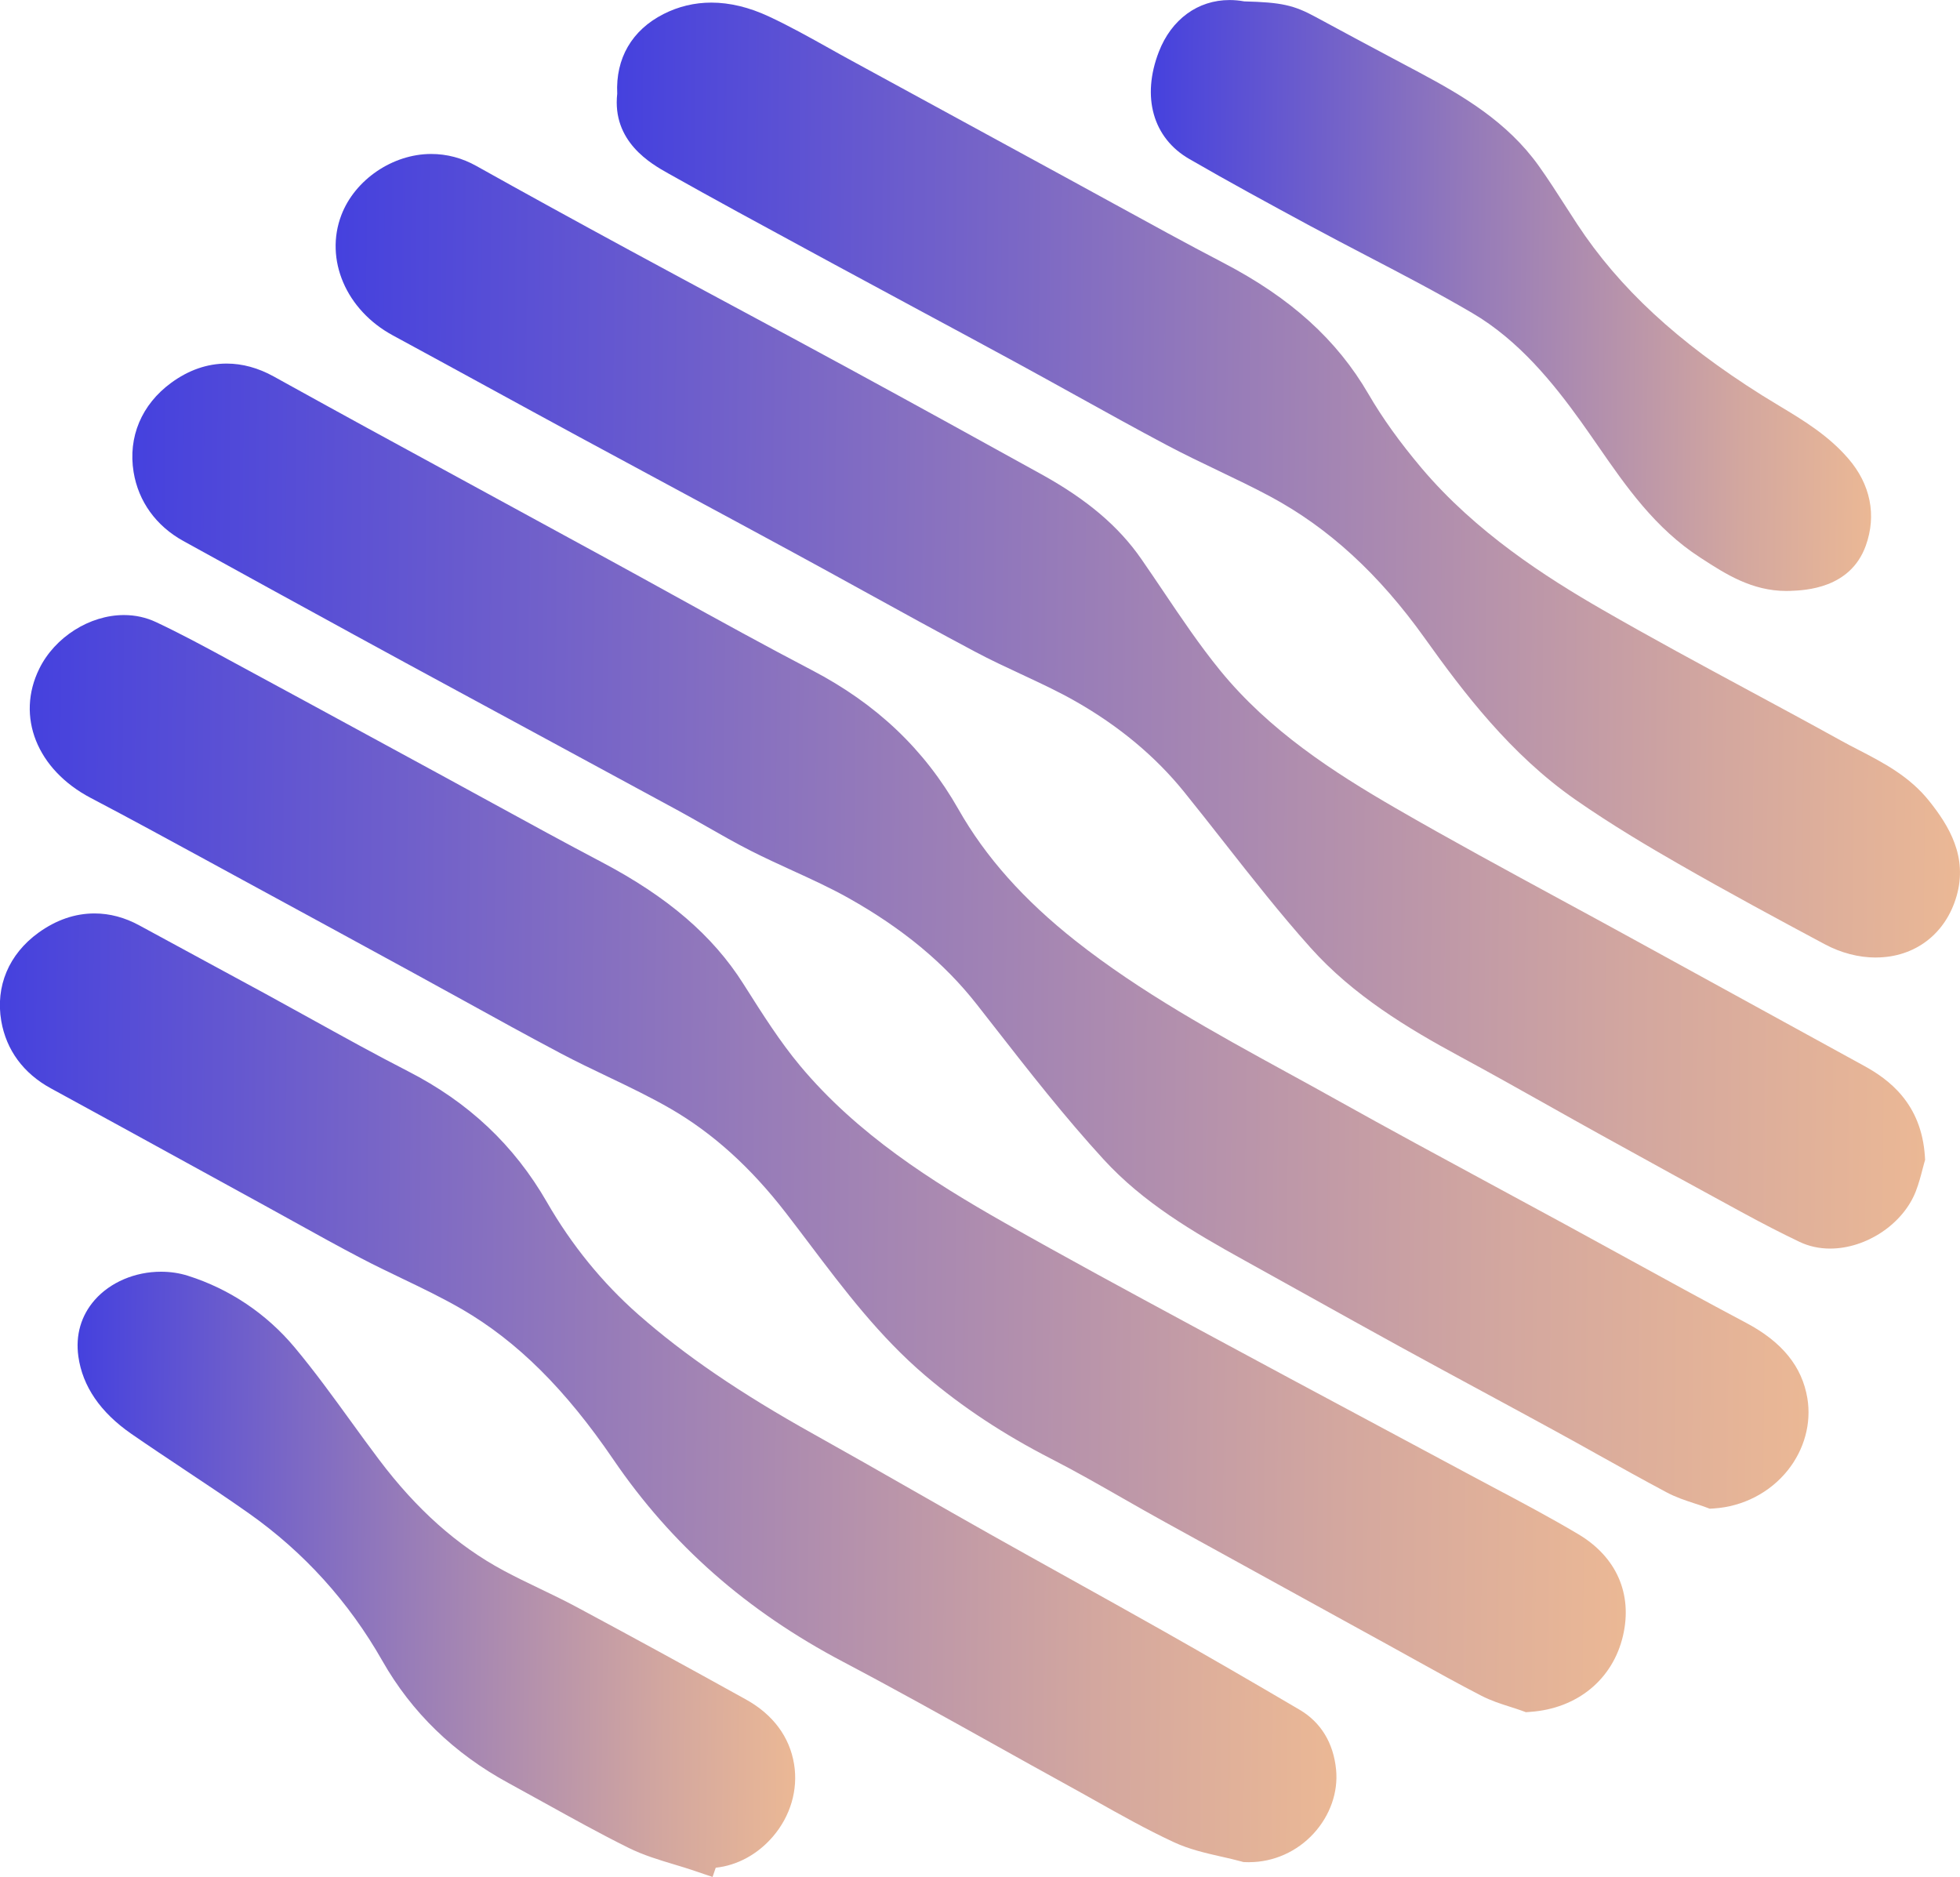
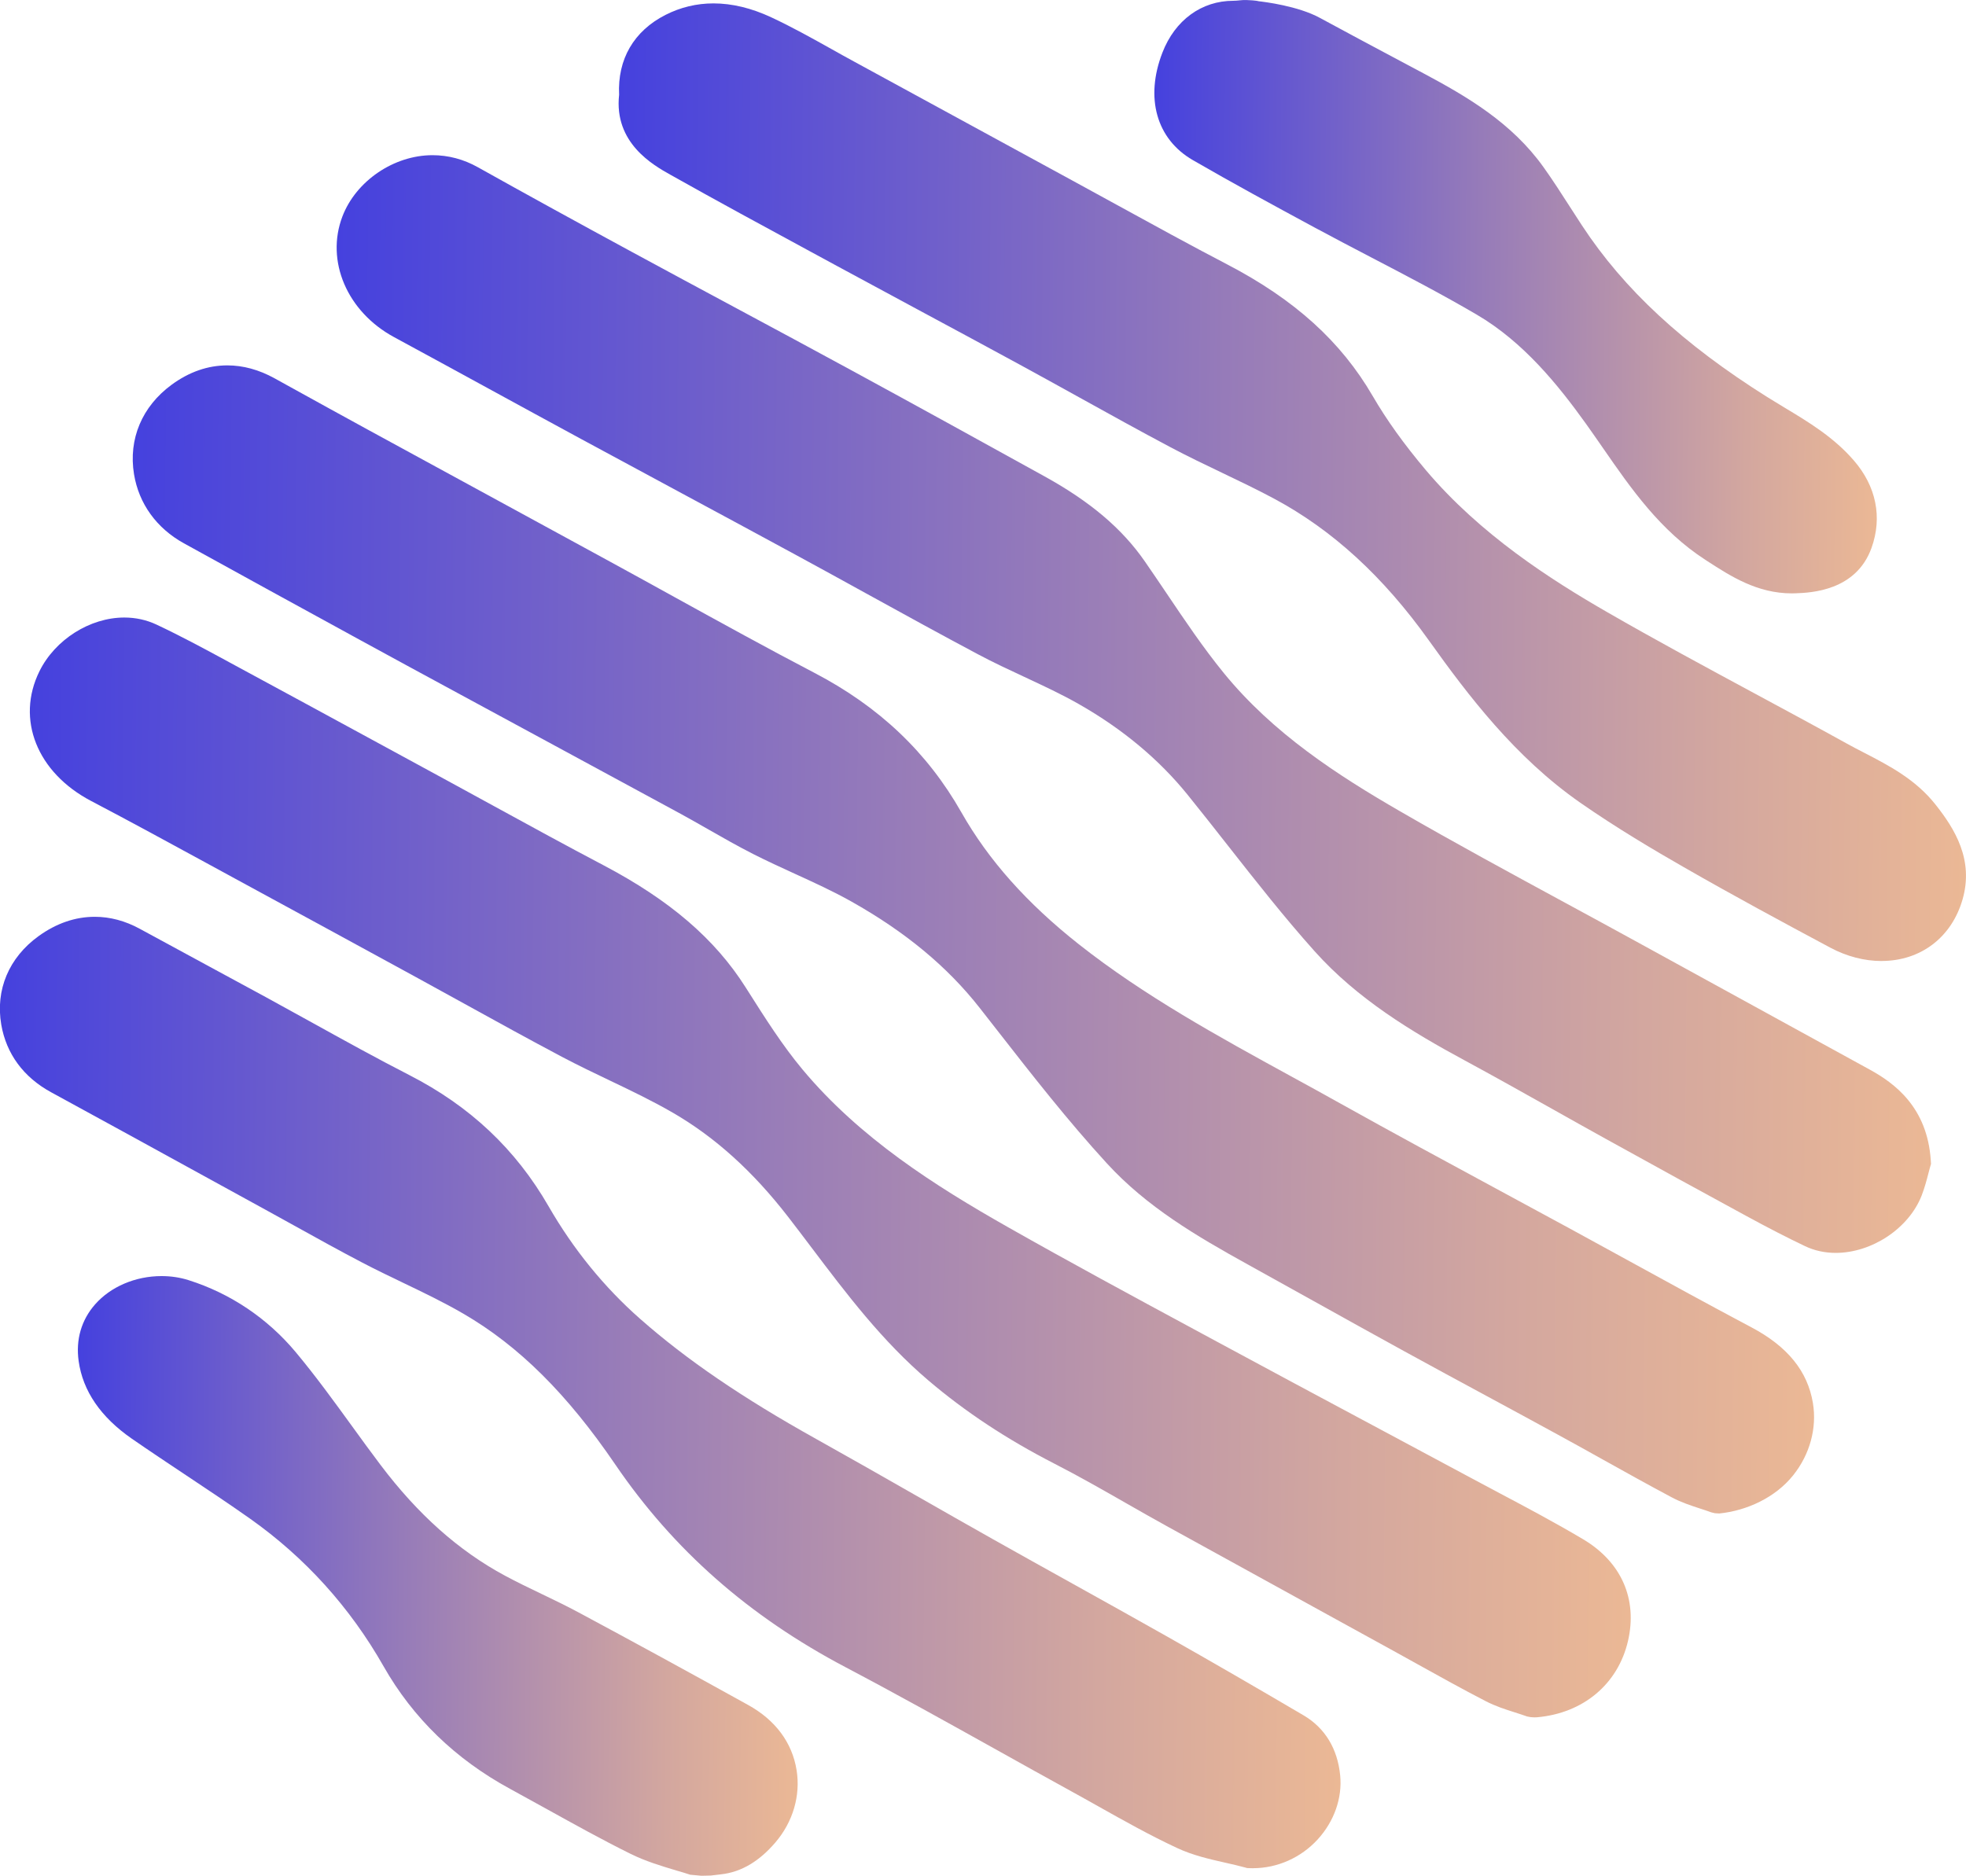
- <svg xmlns="http://www.w3.org/2000/svg" xmlns:xlink="http://www.w3.org/1999/xlink" className="logo-svg" id="Layer_1" viewBox="0 0 451.68 432.52">
+ <svg xmlns="http://www.w3.org/2000/svg" xmlns:xlink="http://www.w3.org/1999/xlink" id="Layer_1" viewBox="0 0 451.68 431.04">
  <defs>
-     <linearGradient id="linear-gradient" x1="157.5" y1="216.32" x2="545.83" y2="216.32" gradientTransform="translate(577.29 2.71) rotate(-179.46) scale(1 -1)" gradientUnits="userSpaceOnUse">
+     <linearGradient id="linear-gradient" x1="157.5" y1="216.46" x2="545.83" y2="216.46" gradientTransform="translate(577.29 2.71) rotate(-179.46) scale(1 -1)" gradientUnits="userSpaceOnUse">
      <stop offset="0" stop-color="#ebb895" />
      <stop offset=".18" stop-color="#d3a79f" />
      <stop offset=".55" stop-color="#967bb9" />
      <stop offset="1" stop-color="#4541de" />
    </linearGradient>
-     <linearGradient id="linear-gradient-2" x1="199.18" y1="269.04" x2="568.91" y2="269.04" xlink:href="#linear-gradient" />
-     <linearGradient id="linear-gradient-3" x1="131.14" y1="161.86" x2="499.42" y2="161.86" xlink:href="#linear-gradient" />
-     <linearGradient id="linear-gradient-4" x1="123.75" y1="110.54" x2="434.95" y2="110.54" xlink:href="#linear-gradient" />
-     <linearGradient id="linear-gradient-5" x1="265.46" y1="321.05" x2="575.12" y2="321.05" xlink:href="#linear-gradient" />
-     <linearGradient id="linear-gradient-6" x1="390.18" y1="364.53" x2="556.48" y2="364.53" xlink:href="#linear-gradient" />
-     <linearGradient id="linear-gradient-7" x1="144.99" y1="67.53" x2="311.89" y2="67.53" xlink:href="#linear-gradient" />
+     <linearGradient id="linear-gradient-2" x1="199.18" y1="269.17" x2="568.91" y2="269.17" xlink:href="#linear-gradient" />
+     <linearGradient id="linear-gradient-3" x1="131.14" y1="162.04" x2="499.42" y2="162.04" xlink:href="#linear-gradient" />
+     <linearGradient id="linear-gradient-4" x1="123.75" y1="110.71" x2="434.95" y2="110.71" xlink:href="#linear-gradient" />
+     <linearGradient id="linear-gradient-5" x1="265.46" y1="321.23" x2="575.12" y2="321.23" xlink:href="#linear-gradient" />
+     <linearGradient id="linear-gradient-6" x1="390.18" y1="363.89" x2="556.48" y2="363.89" xlink:href="#linear-gradient" />
+     <linearGradient id="linear-gradient-7" x1="144.99" y1="67.61" x2="311.89" y2="67.61" xlink:href="#linear-gradient" />
  </defs>
-   <path d="m393.07,347.31c-.84-.31-1.69-.59-2.54-.86-2.13-.7-4.33-1.42-6.48-2.57-5.35-2.85-10.71-5.83-15.89-8.72-3.42-1.91-6.84-3.82-10.28-5.69-5.41-2.96-10.83-5.89-16.25-8.82-6.38-3.45-12.76-6.9-19.12-10.39-6.97-3.83-13.93-7.7-20.88-11.57-4.97-2.77-9.94-5.54-14.92-8.29-11.85-6.55-23.24-13.26-32.36-23.2-8.96-9.77-17.22-20.34-25.2-30.57l-4.09-5.23c-7.43-9.47-17.06-17.45-29.46-24.42-4.15-2.33-8.46-4.31-13.02-6.39-3.12-1.43-6.35-2.91-9.51-4.51-3.52-1.79-6.97-3.75-10.29-5.65-2.13-1.22-4.27-2.43-6.42-3.61-10.78-5.86-21.56-11.69-32.35-17.53l-18.3-9.91c-8.11-4.39-16.21-8.78-24.3-13.21l-.56-.31c-12.66-6.93-25.76-14.09-38.61-21.2-6.28-3.47-10.34-9.11-11.45-15.87-1.32-8.07,1.83-15.57,8.65-20.57,4.01-2.94,8.31-4.44,12.79-4.44,3.63,0,7.27,1,10.83,2.96l3.67,2.03c5.91,3.26,11.82,6.53,17.74,9.76,10.18,5.56,20.36,11.1,30.55,16.65,8.43,4.59,16.86,9.18,25.28,13.78,4.92,2.68,9.82,5.39,14.73,8.1,10.48,5.78,21.31,11.75,32.07,17.37,14.89,7.77,25.94,18.26,33.78,32.07,6.23,10.98,15.05,20.88,26.96,30.29,15.03,11.87,32.18,21.26,48.77,30.35,3.82,2.09,7.64,4.18,11.44,6.31,11.78,6.58,23.87,13.12,35.56,19.44,5.71,3.09,11.42,6.18,17.13,9.28,4.38,2.39,8.75,4.79,13.12,7.18,9.34,5.13,19,10.43,28.55,15.49,8.28,4.39,12.89,10.07,14.1,17.39.95,5.75-.7,11.8-4.53,16.59-4.11,5.14-10.31,8.34-16.99,8.78l-.98.06-.92-.34Z" fill="url(#linear-gradient)" stroke-width="0" />
-   <path d="m350.72,394.21c-.87-.31-1.76-.59-2.65-.88-2.21-.7-4.49-1.43-6.73-2.59-5.29-2.73-10.55-5.65-15.64-8.48-1.85-1.03-3.69-2.05-5.54-3.07l-11.95-6.57c-13.4-7.37-26.79-14.73-40.18-22.12-3.12-1.72-6.22-3.49-9.32-5.26-5.35-3.06-10.89-6.22-16.41-9.05-11.01-5.65-20.51-11.92-29.04-19.18-10.57-8.99-18.8-19.89-26.77-30.44-1.79-2.37-3.57-4.73-5.39-7.08-8.09-10.46-16.75-18.3-26.48-23.95-4.64-2.69-9.66-5.1-14.52-7.42-3.54-1.69-7.21-3.45-10.78-5.33-7.58-4.01-15.2-8.21-22.57-12.28-3.71-2.05-7.43-4.1-11.15-6.13-13.24-7.23-26.49-14.45-39.75-21.65-2.8-1.52-5.6-3.04-8.39-4.57-8.67-4.72-17.63-9.61-26.5-14.26-12.46-6.53-17.35-18.8-11.89-29.84,3.59-7.26,11.6-12.33,19.49-12.33,2.62,0,5.12.55,7.43,1.64,5.44,2.56,10.77,5.43,15.92,8.22l.34.19c12.14,6.56,24.27,13.15,36.4,19.75l13.94,7.58c3.67,1.99,7.34,4,11,6.01,8.19,4.48,16.66,9.12,25.05,13.53,15.23,8.02,25.61,16.93,32.65,28.04l.56.88c3.89,6.14,7.91,12.49,12.52,18.01,13.17,15.78,30.45,26.73,47.16,36.21,14.07,7.98,28.57,15.82,42.6,23.39l5.35,2.89c11.89,6.43,23.8,12.8,35.72,19.18,7.59,4.06,15.18,8.12,22.77,12.2,2.15,1.15,4.3,2.29,6.45,3.44,6.37,3.38,12.95,6.87,19.29,10.64,8.8,5.23,12.55,13.76,10.31,23.4-2.35,10.08-10.55,16.8-21.41,17.55l-.97.07-.91-.33Z" fill="url(#linear-gradient-2)" stroke-width="0" />
-   <path d="m421.76,287.72c-2.52,0-4.89-.52-7.04-1.54-4.03-1.92-8.25-4.08-13.67-7.03-9.67-5.25-20.2-11.03-32.18-17.66-4.11-2.27-8.2-4.57-12.29-6.87-6.56-3.68-13.34-7.49-20.06-11.12-12.11-6.54-24.66-14.11-34.48-25.08-7-7.82-13.55-16.17-19.89-24.24-3.05-3.88-6.2-7.9-9.34-11.78-6.56-8.1-14.94-15.09-24.92-20.77-4-2.28-8.15-4.21-12.54-6.26-3.5-1.63-7.13-3.32-10.64-5.19-8.6-4.57-17.26-9.34-25.63-13.95-5.41-2.98-10.81-5.96-16.24-8.9-8.7-4.73-17.42-9.42-26.14-14.12-7.76-4.18-15.51-8.36-23.26-12.55-7.09-3.84-14.17-7.71-21.24-11.57-7.22-3.94-14.44-7.89-21.68-11.81-10.78-5.84-15.76-17.5-11.85-27.73,3.12-8.15,11.82-14.07,20.69-14.07,3.64,0,7.15.93,10.43,2.77,11.07,6.19,22.62,12.54,35.29,19.41,8.03,4.36,16.08,8.68,24.14,13.01,8.73,4.69,17.46,9.38,26.17,14.12,15.47,8.41,31.14,17.06,44.6,24.5,10.5,5.8,17.81,12,23.02,19.52,1.7,2.45,3.37,4.93,5.04,7.4,4.14,6.15,8.43,12.52,13.11,18.26,11.31,13.88,26.15,23.48,40.49,31.77,12.53,7.25,25.51,14.28,38.05,21.09,5.47,2.97,10.94,5.93,16.39,8.93,17.9,9.82,35.68,19.58,53.47,29.34,5.64,3.09,13.24,8.62,14.03,20.88l.05.79-.22.76c-.12.41-.24.88-.37,1.39-.38,1.47-.85,3.29-1.56,5.12-2.93,7.52-11.41,13.18-19.75,13.18h0Z" fill="url(#linear-gradient-3)" stroke-width="0" />
-   <path d="m432.29,220.65c-3.96,0-8.03-1.06-11.77-3.06-10.81-5.78-22.32-11.98-33.77-18.56-6.63-3.8-15.31-8.92-23.71-14.77-14.96-10.43-25.77-24.68-34.72-37.22-10.54-14.77-22.18-25.43-35.56-32.61-3.91-2.1-8.03-4.07-12.02-5.98-3.87-1.85-7.88-3.77-11.78-5.84-7.06-3.74-14.14-7.67-21-11.47-4.53-2.51-9.07-5.02-13.62-7.5-7.49-4.08-15-8.12-22.51-12.16-6.51-3.51-13.03-7.02-19.53-10.54l-6.14-3.33c-10.58-5.73-21.52-11.66-32.2-17.67-3.9-2.19-12.95-7.28-11.72-18.35-.4-8.14,3.38-14.65,10.66-18.35,3.44-1.75,7.15-2.64,11.02-2.64,4.25,0,8.71,1.07,13.25,3.19,4.79,2.23,9.41,4.82,13.89,7.32,1.73.97,3.46,1.94,5.2,2.88,8.93,4.86,50.05,27.28,50.05,27.28,3.39,1.85,6.78,3.7,10.16,5.56,8.33,4.57,16.94,9.3,25.48,13.75,15.51,8.09,26.13,17.7,33.42,30.24,3.21,5.52,7.2,11.08,12.18,16.99,12.57,14.9,28.85,25.27,41.62,32.63,11.2,6.46,22.81,12.72,34.03,18.77,6.92,3.73,14.08,7.59,21.09,11.47,1.31.73,2.65,1.42,3.99,2.11,5.79,3,11.77,6.1,16.34,11.84,4.55,5.72,8.86,12.79,6.28,21.83-2.5,8.75-9.63,14.18-18.61,14.18h0Z" fill="url(#linear-gradient-4)" stroke-width="0" />
-   <path d="m287.91,429.12c-.29,0-.57,0-.86-.02l-.52-.02-.5-.14c-1.45-.4-2.93-.73-4.51-1.09-3.67-.83-7.47-1.69-11.09-3.38-6.25-2.91-12.29-6.31-18.13-9.59-2.04-1.14-4.07-2.29-6.12-3.41-5.7-3.13-11.38-6.3-17.06-9.47-11.38-6.34-23.15-12.91-34.85-19.07-22.21-11.7-39.52-26.94-52.92-46.6-11.05-16.21-22.14-27.22-34.88-34.63-4.41-2.57-9.19-4.87-13.82-7.09-3.11-1.49-6.32-3.04-9.46-4.68-5.28-2.76-10.56-5.69-15.66-8.52-2.2-1.22-4.4-2.44-6.61-3.65l-14.27-7.83c-11.63-6.39-23.27-12.78-34.92-19.13-6.33-3.45-10.28-8.82-11.44-15.53-1.37-7.99,1.75-15.4,8.56-20.33,4.08-2.95,8.43-4.45,12.93-4.45,3.51,0,6.99.93,10.34,2.76,5.32,2.9,10.65,5.78,15.98,8.67,4.4,2.38,8.8,4.76,13.19,7.15,3.56,1.94,7.1,3.9,10.64,5.86,7.21,3.99,14.67,8.12,22.09,11.92,13.98,7.16,24.46,17.04,32.03,30.19,5.68,9.86,12.75,18.56,21.03,25.85,10.67,9.4,23.53,18.17,40.45,27.6,7.76,4.33,15.6,8.8,23.18,13.13,5.77,3.29,11.53,6.58,17.32,9.84,6.13,3.45,12.28,6.87,18.43,10.29,7.16,3.98,14.32,7.97,21.46,12,10.26,5.8,20.89,11.95,31.59,18.25,4.89,2.88,7.79,7.65,8.39,13.78.51,5.2-1.37,10.56-5.16,14.71-3.84,4.2-9.26,6.62-14.85,6.62h0Z" fill="url(#linear-gradient-5)" stroke-width="0" />
-   <path d="m159.89,431.05c-1.46-.49-2.95-.94-4.44-1.39-3.53-1.06-7.17-2.15-10.66-3.88-6.48-3.21-12.86-6.76-19.04-10.18-2.85-1.58-5.7-3.16-8.57-4.72-12.53-6.8-22.31-16.27-29.07-28.17-7.72-13.58-18.05-25-30.7-33.94-4.82-3.4-9.85-6.75-14.71-9.98-4.08-2.72-8.31-5.53-12.43-8.38-7.14-4.95-11.25-10.95-12.21-17.83-.69-4.93.62-9.43,3.77-13.02,3.58-4.08,9.29-6.51,15.27-6.51,2.15,0,4.24.31,6.2.93,9.61,3.04,18.11,8.75,24.6,16.51,4.62,5.53,8.88,11.41,13,17.09,2.11,2.91,4.28,5.91,6.47,8.8,8.62,11.44,17.99,19.78,28.63,25.51,2.71,1.46,5.58,2.84,8.35,4.17,2.83,1.36,5.75,2.76,8.61,4.3,12.3,6.6,25.04,13.55,38.94,21.26,6.24,3.46,10.08,8.62,11.1,14.93.95,5.87-.83,11.95-4.9,16.68-3.51,4.09-8.23,6.64-13.16,7.16l-.73,2.13-4.35-1.47Z" fill="url(#linear-gradient-6)" stroke-width="0" />
-   <path d="m411.67,136.18c-7.97,0-14.06-3.94-19.43-7.42l-.43-.28c-10.4-6.73-17.08-16.37-23.53-25.69-1.31-1.89-2.62-3.78-3.95-5.64-6.35-8.84-14.29-18.72-25.07-25.03-7.83-4.59-16.07-8.89-24.05-13.05-4.36-2.28-8.87-4.63-13.28-7.01-9.49-5.13-18.76-10.16-27.9-15.45-8.33-4.82-11.01-14.28-6.97-24.69,2.89-7.46,8.98-11.91,16.29-11.91,1.11,0,2.25.1,3.38.31,8.59.22,11.42.85,16.51,3.62,5.85,3.18,11.73,6.31,17.6,9.44l6.35,3.38c9.88,5.28,20.14,11.28,27.41,21.46,2.15,3.01,4.15,6.13,6.09,9.15.92,1.44,1.85,2.88,2.79,4.31,9.65,14.68,23.17,27.2,42.54,39.39,1.31.82,2.63,1.62,3.96,2.42,5.54,3.33,11.28,6.78,15.93,12.15,5.15,5.94,6.59,13.08,4.06,20.1-3.55,9.89-13.96,10.29-17.38,10.42-.31.01-.62.02-.93.02h0Z" fill="url(#linear-gradient-7)" stroke-width="0" />
+   <path d="m393.07,347.49c-.84-.31-1.69-.59-2.54-.86-2.13-.7-4.33-1.42-6.48-2.57-5.35-2.85-10.71-5.83-15.89-8.72-3.42-1.91-6.84-3.82-10.28-5.69-5.41-2.96-10.83-5.89-16.25-8.82-6.38-3.45-12.76-6.9-19.12-10.39-6.97-3.83-13.93-7.7-20.88-11.57-4.97-2.77-9.94-5.54-14.92-8.29-11.85-6.55-23.24-13.26-32.36-23.2-8.96-9.77-17.22-20.34-25.2-30.57l-4.09-5.23c-7.43-9.47-17.06-17.45-29.46-24.42-4.15-2.33-8.46-4.31-13.02-6.39-3.12-1.43-6.35-2.91-9.51-4.51-3.52-1.79-6.97-3.75-10.29-5.65-2.13-1.22-4.27-2.43-6.42-3.61-10.78-5.86-21.56-11.69-32.35-17.53l-18.3-9.91c-8.11-4.39-16.21-8.78-24.3-13.21l-.56-.31c-12.66-6.93-25.76-14.09-38.61-21.2-6.28-3.47-10.34-9.11-11.45-15.87-1.32-8.07,1.83-15.57,8.65-20.57,4.01-2.94,8.31-4.44,12.79-4.44,3.63,0,7.27,1,10.83,2.96l3.67,2.03c5.91,3.26,11.82,6.53,17.74,9.76,10.18,5.56,20.36,11.1,30.55,16.65,8.43,4.59,16.86,9.18,25.28,13.78,4.92,2.68,9.82,5.39,14.73,8.1,10.48,5.78,21.31,11.75,32.07,17.37,14.89,7.77,25.94,18.26,33.78,32.07,6.23,10.98,15.05,20.88,26.96,30.29,15.03,11.87,32.18,21.26,48.77,30.35,3.82,2.09,7.64,4.18,11.44,6.31,11.78,6.58,23.87,13.12,35.56,19.44,5.71,3.09,11.42,6.18,17.13,9.28,4.38,2.39,8.75,4.79,13.12,7.18,9.34,5.13,19,10.43,28.55,15.49,8.28,4.39,12.89,10.07,14.1,17.39.95,5.75-.7,11.8-4.53,16.59-4.11,5.14-10.67,8.14-16.99,8.78l-1-.06-.9-.22Z" style="fill:url(#linear-gradient); stroke-width:0px;" />
+   <path d="m350.72,394.38c-.87-.31-1.76-.59-2.65-.88-2.21-.7-4.49-1.43-6.73-2.59-5.29-2.73-10.55-5.65-15.64-8.48-1.85-1.03-3.69-2.05-5.54-3.07l-11.95-6.57c-13.4-7.37-26.79-14.73-40.18-22.12-3.12-1.72-6.22-3.49-9.32-5.26-5.35-3.06-10.89-6.22-16.41-9.05-11.01-5.65-20.51-11.92-29.04-19.18-10.57-8.99-18.8-19.89-26.77-30.44-1.79-2.37-3.57-4.73-5.39-7.08-8.09-10.46-16.75-18.3-26.48-23.95-4.64-2.69-9.66-5.1-14.52-7.42-3.54-1.69-7.21-3.45-10.78-5.33-7.58-4.01-15.2-8.21-22.57-12.28-3.71-2.05-7.43-4.1-11.15-6.13-13.24-7.23-26.49-14.45-39.75-21.65-2.8-1.52-5.6-3.04-8.39-4.57-8.67-4.72-17.63-9.61-26.5-14.26-12.46-6.53-17.35-18.8-11.89-29.84,3.59-7.26,11.6-12.33,19.49-12.33,2.62,0,5.12.55,7.43,1.64,5.44,2.56,10.77,5.43,15.92,8.22l.34.19c12.14,6.56,24.27,13.15,36.4,19.75l13.94,7.58c3.67,1.99,7.34,4,11,6.01,8.19,4.48,16.66,9.12,25.05,13.53,15.23,8.02,25.61,16.93,32.65,28.04l.56.88c3.89,6.14,7.91,12.49,12.52,18.01,13.17,15.78,30.45,26.73,47.16,36.21,14.07,7.98,28.57,15.82,42.6,23.39l5.35,2.89c11.89,6.43,23.8,12.8,35.72,19.18,7.59,4.06,15.18,8.12,22.77,12.2,2.15,1.15,4.3,2.29,6.45,3.44,6.37,3.38,12.95,6.87,19.29,10.64,8.8,5.23,12.55,13.76,10.31,23.4-2.31,9.91-10.29,16.58-20.89,17.51-.35.03-.7.03-1.04,0l-.49-.04-.87-.17Z" style="fill:url(#linear-gradient-2); stroke-width:0px;" />
+   <path d="m421.76,287.9c-2.52,0-4.89-.52-7.04-1.54-4.03-1.92-8.25-4.08-13.67-7.03-9.67-5.25-20.2-11.03-32.18-17.66-4.11-2.27-8.2-4.57-12.29-6.87-6.56-3.68-13.34-7.49-20.06-11.12-12.11-6.54-24.66-14.11-34.48-25.08-7-7.82-13.55-16.17-19.89-24.24-3.05-3.88-6.2-7.9-9.34-11.78-6.56-8.1-14.94-15.09-24.92-20.77-4-2.28-8.15-4.21-12.54-6.26-3.5-1.63-7.13-3.32-10.64-5.19-8.6-4.57-17.26-9.34-25.63-13.95-5.41-2.98-10.81-5.96-16.24-8.9-8.7-4.73-17.42-9.42-26.14-14.12-7.76-4.18-15.51-8.36-23.26-12.55-7.09-3.84-14.17-7.71-21.24-11.57-7.22-3.94-14.44-7.89-21.68-11.81-10.78-5.84-15.76-17.5-11.85-27.73,3.12-8.15,11.82-14.07,20.69-14.07,3.64,0,7.15.93,10.43,2.77,11.07,6.19,22.62,12.54,35.29,19.41,8.03,4.36,16.08,8.68,24.14,13.01,8.73,4.69,17.46,9.38,26.17,14.12,15.47,8.41,31.14,17.06,44.6,24.5,10.5,5.8,17.81,12,23.02,19.52,1.7,2.45,3.37,4.93,5.04,7.4,4.14,6.15,8.43,12.52,13.11,18.26,11.31,13.88,26.15,23.48,40.49,31.77,12.53,7.25,25.51,14.28,38.05,21.09,5.47,2.97,10.94,5.93,16.39,8.93,17.9,9.82,35.68,19.58,53.47,29.34,5.64,3.09,13.24,8.62,14.03,20.88l.05.79-.22.76c-.12.41-.24.88-.37,1.39-.38,1.47-.85,3.29-1.56,5.12-2.93,7.52-11.41,13.18-19.75,13.18h0Z" style="fill:url(#linear-gradient-3); stroke-width:0px;" />
+   <path d="m432.29,220.83c-3.96,0-8.03-1.06-11.77-3.06-10.81-5.78-22.32-11.98-33.77-18.56-6.63-3.8-15.31-8.92-23.71-14.77-14.96-10.43-25.77-24.68-34.72-37.22-10.54-14.77-22.18-25.43-35.56-32.61-3.91-2.1-8.03-4.07-12.02-5.98-3.87-1.85-7.88-3.77-11.78-5.84-7.06-3.74-14.14-7.67-21-11.47-4.53-2.51-9.07-5.02-13.62-7.5-7.49-4.08-15-8.12-22.51-12.16-6.51-3.51-13.03-7.02-19.53-10.54l-6.14-3.33c-10.58-5.73-21.52-11.66-32.2-17.67-3.9-2.19-12.95-7.28-11.72-18.35-.4-8.14,3.38-14.65,10.66-18.35,3.44-1.75,7.15-2.64,11.02-2.64,4.25,0,8.71,1.07,13.25,3.19,4.79,2.23,9.41,4.82,13.89,7.32,1.73.97,3.46,1.94,5.2,2.88,8.93,4.86,50.05,27.28,50.05,27.28,3.39,1.85,6.78,3.7,10.16,5.56,8.33,4.57,16.94,9.3,25.48,13.75,15.51,8.09,26.13,17.7,33.42,30.24,3.21,5.52,7.2,11.08,12.18,16.99,12.57,14.9,28.85,25.27,41.62,32.63,11.2,6.46,22.81,12.72,34.03,18.77,6.92,3.73,14.08,7.59,21.09,11.47,1.31.73,2.65,1.42,3.99,2.11,5.79,3,11.77,6.1,16.34,11.84,4.55,5.72,8.86,12.79,6.28,21.83-2.5,8.75-9.63,14.18-18.61,14.18h0Z" style="fill:url(#linear-gradient-4); stroke-width:0px;" />
+   <path d="m287.91,429.3c-.29,0-.57,0-.86-.02l-.52-.02-.5-.14c-1.45-.4-2.93-.73-4.51-1.09-3.67-.83-7.47-1.69-11.09-3.38-6.25-2.91-12.29-6.31-18.13-9.59-2.04-1.14-4.07-2.29-6.12-3.41-5.7-3.13-11.38-6.3-17.06-9.47-11.38-6.34-23.15-12.91-34.85-19.07-22.21-11.7-39.52-26.94-52.92-46.6-11.05-16.21-22.14-27.22-34.88-34.63-4.41-2.57-9.19-4.87-13.82-7.09-3.11-1.49-6.32-3.04-9.46-4.68-5.28-2.76-10.56-5.69-15.66-8.52-2.2-1.22-4.4-2.44-6.61-3.65l-14.27-7.83c-11.63-6.39-23.27-12.78-34.92-19.13-6.33-3.45-10.28-8.82-11.44-15.53-1.37-7.99,1.75-15.4,8.56-20.33,4.08-2.95,8.43-4.45,12.93-4.45,3.51,0,6.99.93,10.34,2.76,5.32,2.9,10.65,5.78,15.98,8.67,4.4,2.38,8.8,4.76,13.19,7.15,3.56,1.94,7.1,3.9,10.64,5.86,7.21,3.99,14.67,8.12,22.09,11.92,13.98,7.16,24.46,17.04,32.03,30.19,5.68,9.86,12.75,18.56,21.03,25.85,10.67,9.4,23.53,18.17,40.45,27.6,7.76,4.33,15.6,8.8,23.18,13.13,5.77,3.29,11.53,6.58,17.32,9.84,6.13,3.45,12.28,6.87,18.43,10.29,7.16,3.98,14.32,7.97,21.46,12,10.26,5.8,20.89,11.95,31.59,18.25,4.89,2.88,7.79,7.65,8.39,13.78.51,5.2-1.37,10.56-5.16,14.71-3.84,4.2-9.26,6.62-14.85,6.62h0Z" style="fill:url(#linear-gradient-5); stroke-width:0px;" />
+   <path d="m158.57,430.79c-1.46-.49-1.63-.51-3.11-.95-3.53-1.06-7.17-2.15-10.66-3.88-6.48-3.21-12.86-6.76-19.04-10.18-2.85-1.58-5.7-3.16-8.57-4.72-12.53-6.8-22.31-16.27-29.07-28.17-7.72-13.58-18.05-25-30.7-33.94-4.82-3.4-9.85-6.75-14.71-9.98-4.08-2.72-8.31-5.53-12.43-8.38-7.14-4.95-11.25-10.95-12.21-17.83-.69-4.93.62-9.43,3.77-13.02,3.58-4.08,9.29-6.51,15.27-6.51,2.15,0,4.24.31,6.2.93,9.61,3.04,18.11,8.75,24.6,16.51,4.62,5.53,8.88,11.41,13,17.09,2.11,2.91,4.28,5.91,6.47,8.8,8.62,11.44,17.99,19.78,28.63,25.51,2.71,1.46,5.58,2.84,8.35,4.17,2.83,1.36,5.75,2.76,8.61,4.3,12.3,6.6,25.04,13.55,38.94,21.26,6.24,3.46,10.08,8.62,11.1,14.93.95,5.87-.83,11.95-4.9,16.68-3.51,4.09-7.61,6.78-12.54,7.3l-2.28.27-2.15.05-2.59-.24Z" style="fill:url(#linear-gradient-6); stroke-width:0px;" />
+   <path d="m411.67,136.35c-7.97,0-14.06-3.94-19.43-7.42l-.43-.28c-10.4-6.73-17.08-16.37-23.53-25.69-1.31-1.89-2.62-3.78-3.95-5.64-6.35-8.84-14.29-18.72-25.07-25.03-7.83-4.59-16.07-8.89-24.05-13.05-4.36-2.28-8.87-4.63-13.28-7.01-9.49-5.13-18.76-10.16-27.9-15.45-8.33-4.82-11.01-14.28-6.97-24.69,2.89-7.46,8.98-11.91,16.29-11.91,1.08,0,1.82-.21,3.04-.17,2.27.08,2.75.27,2.75.27,1.32.15,9.03,1.07,14.1,3.83,5.85,3.18,11.73,6.31,17.6,9.44l6.35,3.38c9.88,5.28,20.14,11.28,27.41,21.46,2.15,3.01,4.15,6.13,6.09,9.15.92,1.44,1.85,2.88,2.79,4.31,9.65,14.68,23.17,27.2,42.54,39.39,1.31.82,2.63,1.62,3.96,2.42,5.54,3.33,11.28,6.78,15.93,12.15,5.15,5.94,6.59,13.08,4.06,20.1-3.55,9.89-13.96,10.29-17.38,10.42-.31.01-.62.02-.93.02h0Z" style="fill:url(#linear-gradient-7); stroke-width:0px;" />
</svg>
